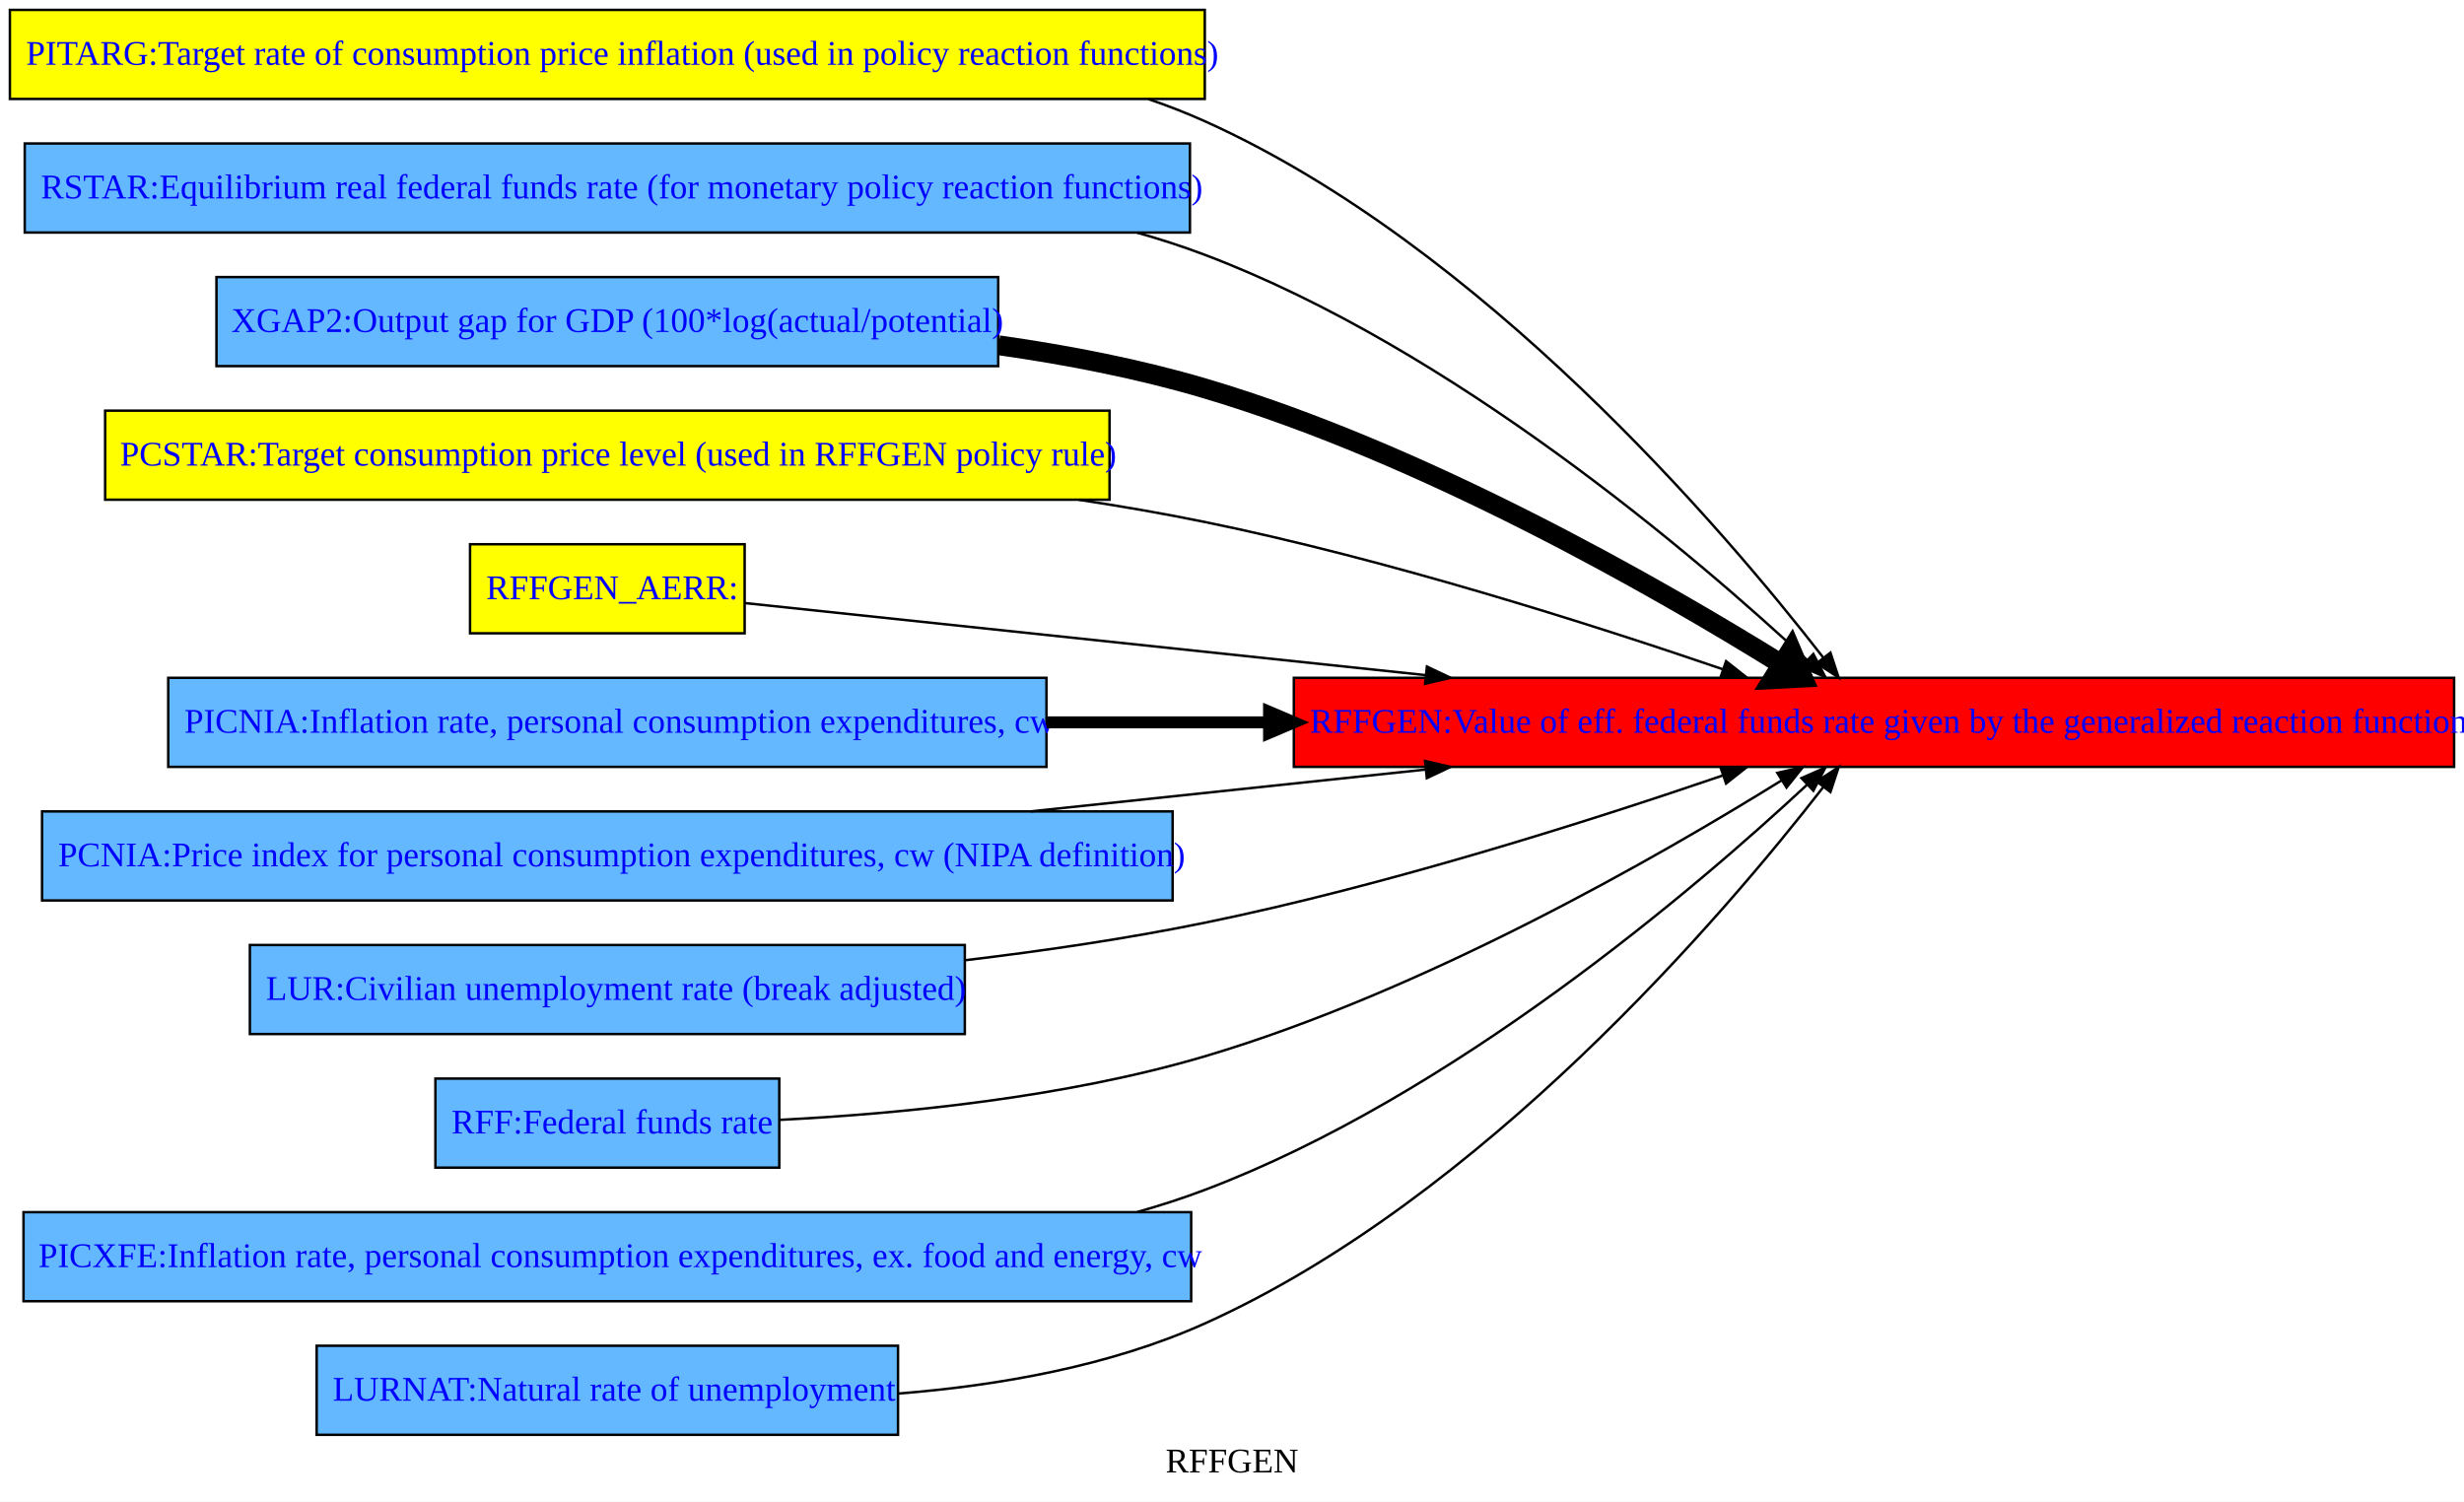
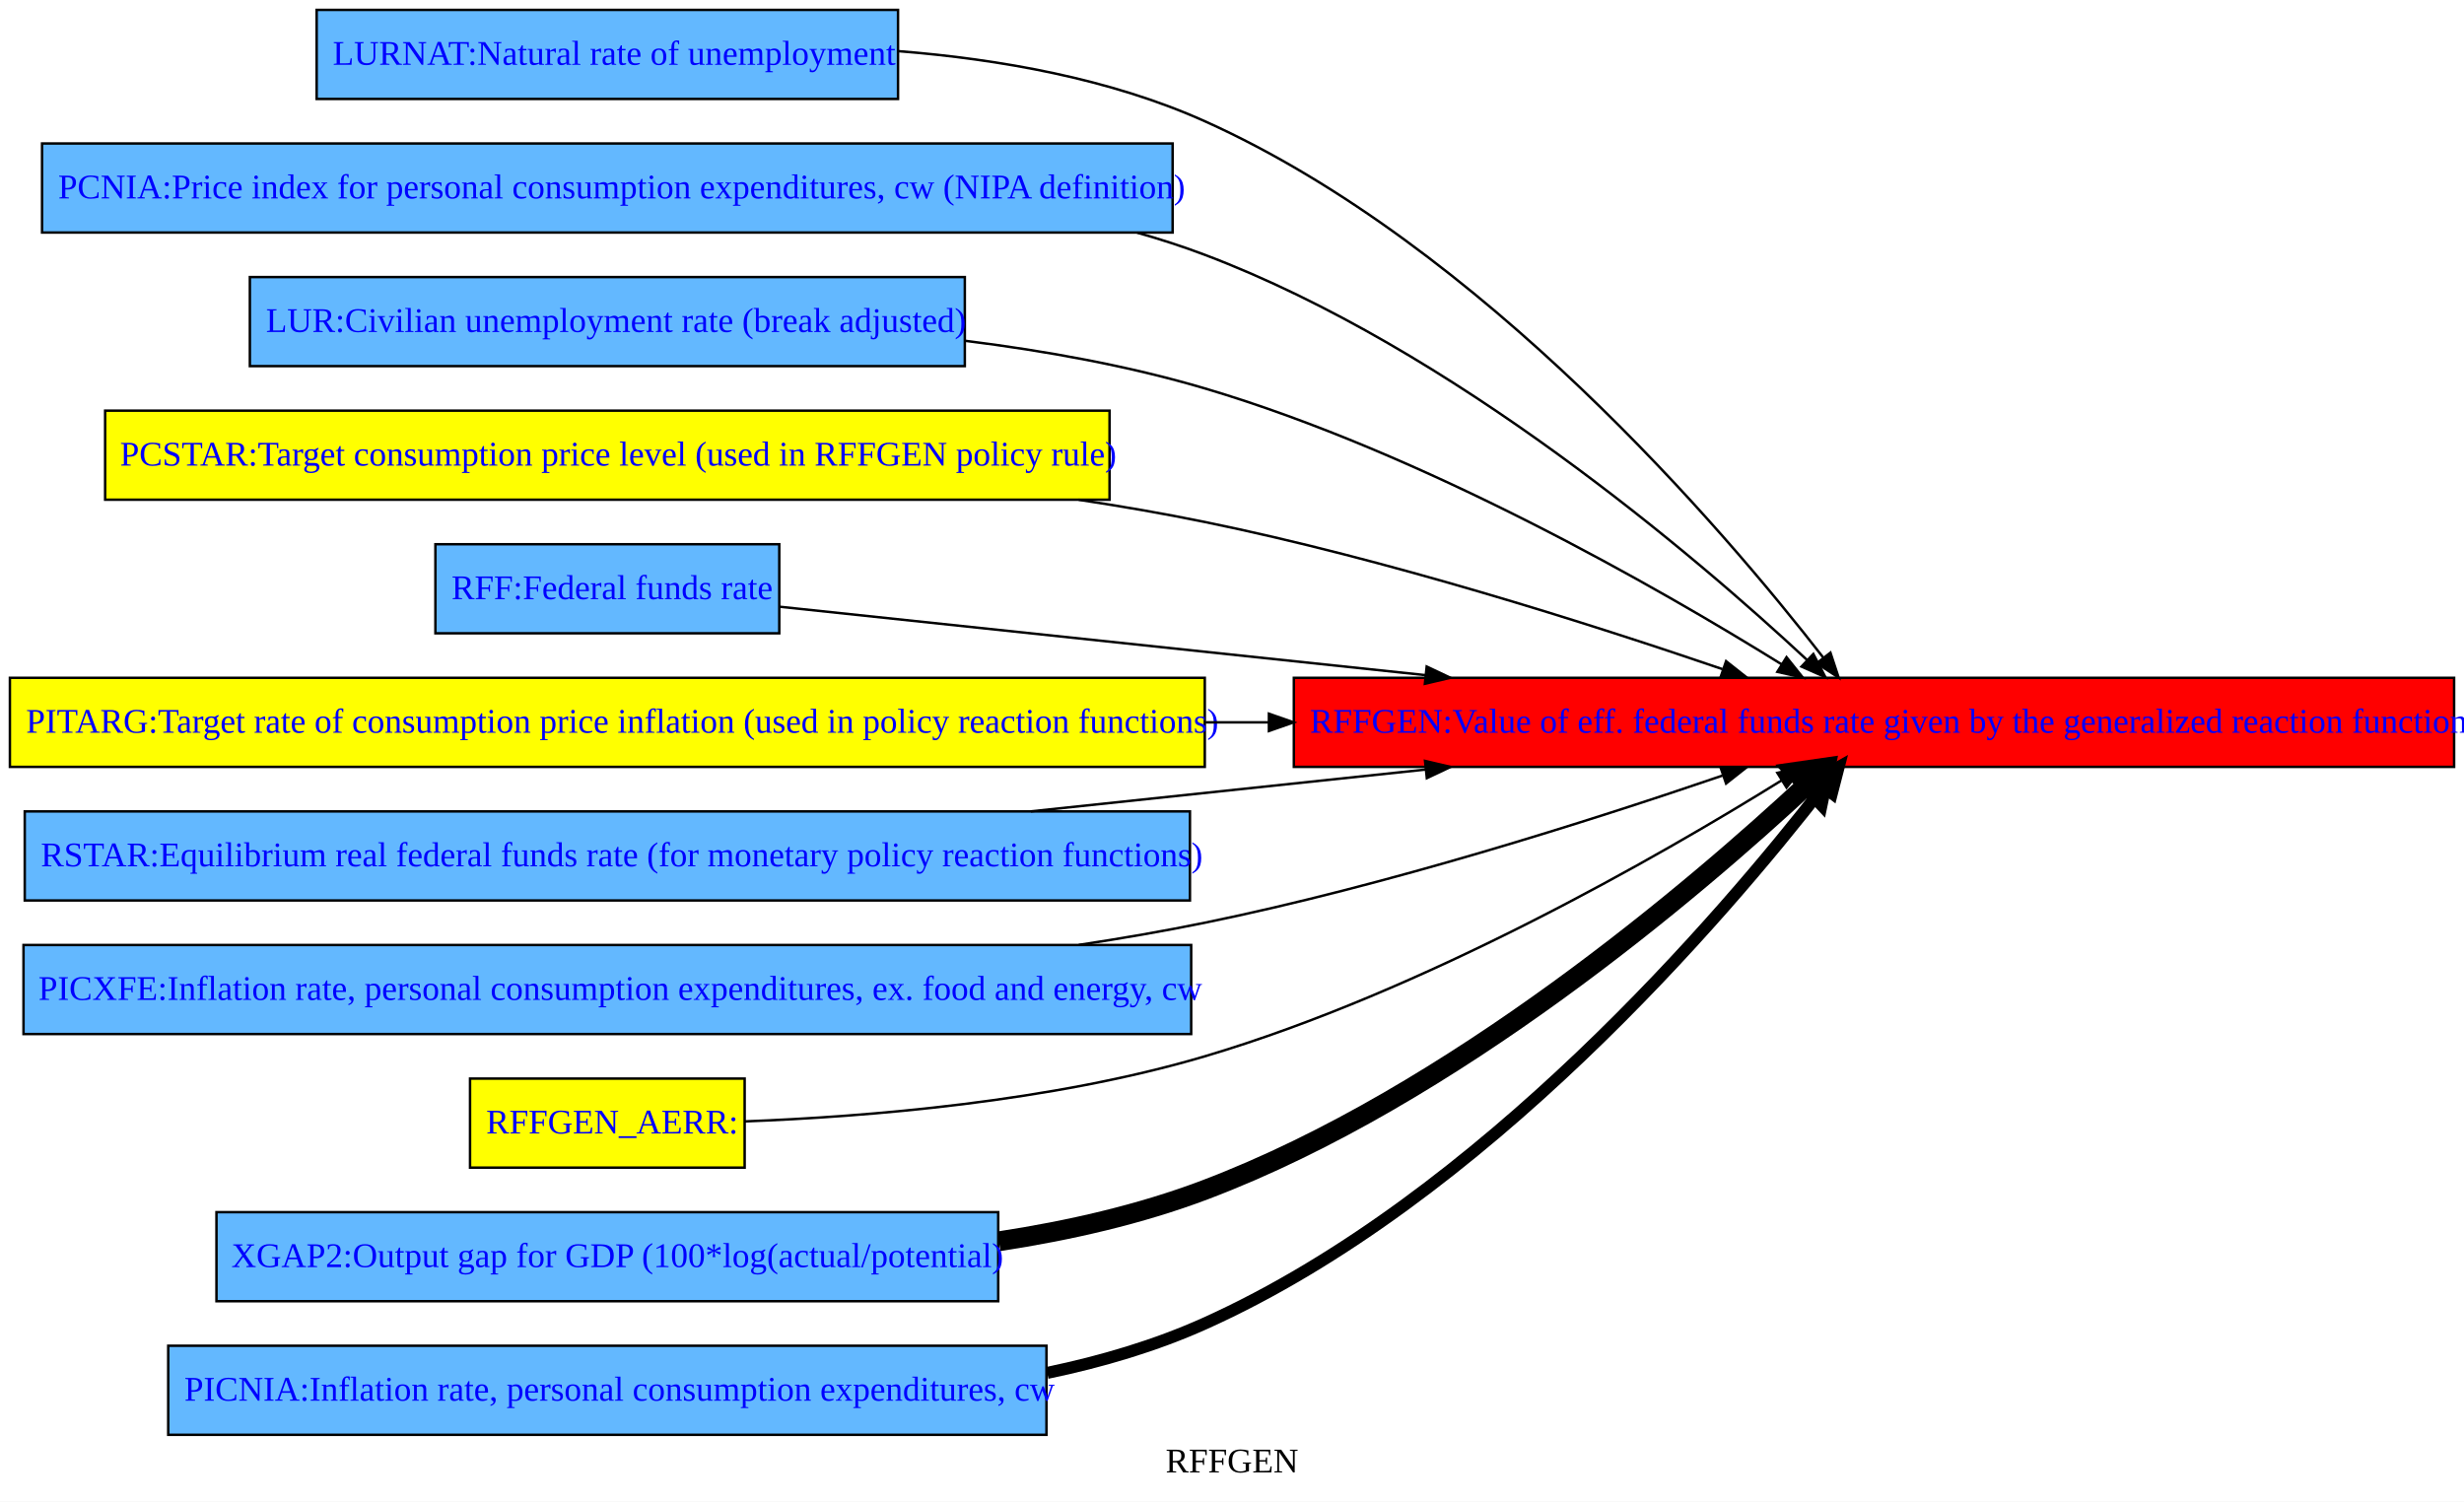
<svg xmlns="http://www.w3.org/2000/svg" xmlns:xlink="http://www.w3.org/1999/xlink" width="996pt" height="607pt" viewBox="0.00 0.00 996.00 607.00">
  <g id="graph0" class="graph" transform="scale(1 1) rotate(0) translate(4 603)">
-     <polygon fill="white" stroke="none" points="-4,4 -4,-603 992,-603 992,4 -4,4" />
+     <polygon fill="white" stroke="transparent" points="-4,4 -4,-603 992,-603 992,4 -4,4" />
    <text text-anchor="middle" x="494" y="-7.8" font-family="Times New Roman,serif" font-size="14.00">RFFGEN</text>
    <g id="node1" class="node">
      <g id="a_node1">
-         <a xlink:title="Target rate of consumption price inflation (used in policy reaction functions) Exogen">
-           <polygon fill="yellow" stroke="black" points="483,-599 0,-599 0,-563 483,-563 483,-599" />
-           <text text-anchor="start" x="6.5" y="-576.8" font-family="Times New Roman,serif" font-size="14.00" fill="blue">PITARG:Target rate of consumption price inflation (used in policy reaction functions)</text>
+         <a xlink:title="Natural rate of unemployment FRML &lt;Z&gt; LURNAT=LURNAT(-1)+LURNAT_AERR   $">
+           <polygon fill="#63b8ff" stroke="black" points="359,-599 124,-599 124,-563 359,-563 359,-599" />
+           <text text-anchor="start" x="130.5" y="-576.8" font-family="Times New Roman,serif" font-size="14.00" fill="blue">LURNAT:Natural rate of unemployment</text>
        </a>
      </g>
    </g>
-     <g id="node10" class="node">
-       <g id="a_node10">
+     <g id="node5" class="node">
+       <g id="a_node5">
        <a xlink:title="Value of eff. federal funds rate given by the generalized reaction function FRML &lt;Z&gt; RFFGEN=0.000000000000000000E+00+(0.000000000000000000E+00*RFF(-1)+0.000000000000000000E+00*RFF(-2)+0.000000000000000000E+00*RFF(-3)+0.000000000000000000E+00*RFF(-4))+(3.750000000000000000E-01*PICNIA+3.750000000000000000E-01*PICNIA(-1)+3.750000000000000000E-01*PICNIA(-2)+3.750000000000000000E-01*PICNIA(-3)+0.000000000000000000E+00*PICNIA(-4))+(5.000000000000000000E-01*XGAP2+0.000000000000000000E+00*XGAP2(-1)+0.000000000000000000E+00*XGAP2(-2)+0.000000000000000000E+00*XGAP2(-3)+0.000000000000000000E+00*XGAP2(-4))+(0.000000000000000000E+00*LUR+0.000000000000000000E+00*LUR(-1)+0.000000000000000000E+00*LUR(-2)+0.000000000000000000E+00*LUR(-3)+0.000000000000000000E+00*LUR(-4))+(0.000000000000000000E+00*PCNIA+0.000000000000000000E+00*PCNIA(-1)+0.000000000000000000E+00*PCNIA(-2)+0.000000000000000000E+00*PCNIA(-3)+0.000000000000000000E+00*PCNIA(-4))+(1.000000000000000000E+00*RSTAR+0.000000000000000000E+00*RSTAR(-1)+0.000000000000000000E+00*RSTAR(-2)+0.000000000000000000E+00*RSTAR(-3)+0.000000000000000000E+00*RSTAR(-4))+(-5.000000000000000000E-01*PITARG+0.000000000000000000E+00*PITARG(-1)+0.000000000000000000E+00*PITARG(-2)+0.000000000000000000E+00*PITARG(-3)+0.000000000000000000E+00*PITARG(-4))+(0.000000000000000000E+00*LURNAT+0.000000000000000000E+00*LURNAT(-1)+0.000000000000000000E+00*LURNAT(-2)+0.000000000000000000E+00*LURNAT(-3)+0.000000000000000000E+00*LURNAT(-4))+(0.000000000000000000E+00*PCSTAR+0.000000000000000000E+00*PCSTAR(-1)+0.000000000000000000E+00*PCSTAR(-2)+0.000000000000000000E+00*PCSTAR(-3)+0.000000000000000000E+00*PCSTAR(-4))+(0.000000000000000000E+00*PICXFE+0.000000000000000000E+00*PICXFE(-1)+0.000000000000000000E+00*PICXFE(-2)+0.000000000000000000E+00*PICXFE(-3)+0.000000000000000000E+00*PICXFE(-4))+RFFGEN_AERR   $">
          <polygon fill="red" stroke="black" points="988,-329 519,-329 519,-293 988,-293 988,-329" />
          <text text-anchor="start" x="525.5" y="-306.8" font-family="Times New Roman,serif" font-size="14.00" fill="blue">RFFGEN:Value of eff. federal funds rate given by the generalized reaction function</text>
        </a>
      </g>
    </g>
-     <g id="edge6" class="edge">
-       <g id="a_edge6">
-         <a xlink:href="bogus" xlink:title=" PITARG -&gt; RFFGEN Min. att. -1%  max: 3%">
-           <path fill="none" stroke="black" d="M460.2,-562.95C468,-560.29 475.62,-557.32 483,-554 595.11,-503.56 692.9,-388.83 733.05,-337.12" />
+     <g id="edge8" class="edge">
+       <g id="a_edge8">
+         <a xlink:href="bogus" xlink:title=" LURNAT -&gt; RFFGEN Min. att. -1%  max: 3%">
+           <path fill="none" stroke="black" d="M359.2,-582.32C399.83,-579.09 444.78,-571.2 483,-554 595.11,-503.56 692.9,-388.83 733.05,-337.12" />
          <polygon fill="black" stroke="black" points="735.9,-339.16 739.22,-329.09 730.35,-334.89 735.9,-339.16" />
        </a>
      </g>
    </g>
    <g id="node2" class="node">
      <g id="a_node2">
-         <a xlink:title="Equilibrium real federal funds rate (for monetary policy reaction functions) FRML &lt;Z&gt; RSTAR=RSTAR(-1)+.05*((RRFF-RSTAR(-1))*DRSTAR)+RSTAR_AERR   $">
-           <polygon fill="#63b8ff" stroke="black" points="477,-545 6,-545 6,-509 477,-509 477,-545" />
-           <text text-anchor="start" x="12.5" y="-522.8" font-family="Times New Roman,serif" font-size="14.00" fill="blue">RSTAR:Equilibrium real federal funds rate (for monetary policy reaction functions)</text>
+         <a xlink:title="Price index for personal consumption expenditures, cw (NIPA definition) FRML  &lt;&gt; PCNIA = PCNIA(-1)*EXP(PCNIA_AERR + PICNIA/400)  $">
+           <polygon fill="#63b8ff" stroke="black" points="470,-545 13,-545 13,-509 470,-509 470,-545" />
+           <text text-anchor="start" x="19.5" y="-522.8" font-family="Times New Roman,serif" font-size="14.00" fill="blue">PCNIA:Price index for personal consumption expenditures, cw (NIPA definition)</text>
        </a>
      </g>
    </g>
-     <g id="edge5" class="edge">
-       <g id="a_edge5">
-         <a xlink:href="bogus" xlink:title=" RSTAR -&gt; RFFGEN Min. att. -1%  max: 3%">
+     <g id="edge10" class="edge">
+       <g id="a_edge10">
+         <a xlink:href="bogus" xlink:title=" PCNIA -&gt; RFFGEN Min. att. -1%  max: 3%">
          <path fill="none" stroke="black" d="M455.69,-508.94C465.01,-506.31 474.16,-503.35 483,-500 583.3,-462.05 681.35,-378.19 726.57,-336.11" />
          <polygon fill="black" stroke="black" points="728.99,-338.64 733.88,-329.25 724.19,-333.54 728.99,-338.64" />
        </a>
      </g>
    </g>
    <g id="node3" class="node">
      <g id="a_node3">
-         <a xlink:title="Output gap for GDP (100*log(actual/potential) FRML  &lt;&gt; XGAP2=100*LOG(XGDO/XGDPT)+XGAP2_AERR  $">
-           <polygon fill="#63b8ff" stroke="black" points="399.5,-491 83.5,-491 83.5,-455 399.5,-455 399.5,-491" />
-           <text text-anchor="start" x="89.5" y="-468.8" font-family="Times New Roman,serif" font-size="14.00" fill="blue">XGAP2:Output gap for GDP (100*log(actual/potential)</text>
+         <a xlink:title="Civilian unemployment rate (break adjusted) FRML &lt;Z&gt; LUR=100*(1-LEH/LF)+LUR_AERR   $">
+           <polygon fill="#63b8ff" stroke="black" points="386,-491 97,-491 97,-455 386,-455 386,-491" />
+           <text text-anchor="start" x="103.5" y="-468.8" font-family="Times New Roman,serif" font-size="14.00" fill="blue">LUR:Civilian unemployment rate (break adjusted)</text>
        </a>
      </g>
    </g>
-     <g id="edge11" class="edge">
-       <g id="a_edge11">
-         <a xlink:href="bogus" xlink:title=" XGAP2 -&gt; RFFGEN Min. att. 56%  max: 96%">
-           <path fill="none" stroke="black" stroke-width="8" d="M399.67,-463.43C427.77,-459.45 456.51,-453.85 483,-446 571.51,-419.77 666.01,-365.59 716.21,-334.43" />
-           <polygon fill="black" stroke="black" stroke-width="8" points="720,-340.31 724.77,-329.08 712.58,-328.45 720,-340.31" />
+     <g id="edge2" class="edge">
+       <g id="a_edge2">
+         <a xlink:href="bogus" xlink:title=" LUR -&gt; RFFGEN Min. att. -1%  max: 3%">
+           <path fill="none" stroke="black" d="M386.27,-465.22C418.53,-461.18 452.28,-455.1 483,-446 571.51,-419.77 666.01,-365.59 716.21,-334.43" />
+           <polygon fill="black" stroke="black" points="718.15,-337.35 724.77,-329.08 714.43,-331.41 718.15,-337.35" />
        </a>
      </g>
    </g>
    <g id="node4" class="node">
      <g id="a_node4">
        <a xlink:title="Target consumption price level (used in RFFGEN policy rule) Exogen">
          <polygon fill="yellow" stroke="black" points="444.5,-437 38.5,-437 38.5,-401 444.5,-401 444.5,-437" />
          <text text-anchor="start" x="44.5" y="-414.8" font-family="Times New Roman,serif" font-size="14.00" fill="blue">PCSTAR:Target consumption price level (used in RFFGEN policy rule)</text>
        </a>
      </g>
    </g>
    <g id="edge9" class="edge">
      <g id="a_edge9">
        <a xlink:href="bogus" xlink:title=" PCSTAR -&gt; RFFGEN Min. att. -1%  max: 3%">
          <path fill="none" stroke="black" d="M432.06,-400.97C449.34,-398.35 466.54,-395.37 483,-392 556.22,-377.01 638.17,-351.01 692.27,-332.51" />
          <polygon fill="black" stroke="black" points="693.72,-335.72 702.04,-329.15 691.44,-329.1 693.72,-335.72" />
        </a>
      </g>
    </g>
-     <g id="node5" class="node">
-       <g id="a_node5">
-         <a xlink:title="RFFGEN_AERR Exogen">
-           <polygon fill="yellow" stroke="black" points="297,-383 186,-383 186,-347 297,-347 297,-383" />
-           <text text-anchor="start" x="192.5" y="-360.8" font-family="Times New Roman,serif" font-size="14.00" fill="blue">RFFGEN_AERR:</text>
+     <g id="node6" class="node">
+       <g id="a_node6">
+         <a xlink:title="Federal funds rate FRML &lt;Z&gt; RFF=(1-DMPTRSH)*(RECODE((RFFRULE)&gt;(RFFMIN),RFFRULE,RFFMIN))+DMPTRSH*(RECODE(((DMPTR(-1)*RFFRULE+(1-DMPTR(-1))*RFFMIN))&gt;(RFFMIN),(DMPTR(-1)*RFFRULE+(1-DMPTR(-1))*RFFMIN),RFFMIN))+RFF_AERR   $">
+           <polygon fill="#63b8ff" stroke="black" points="311,-383 172,-383 172,-347 311,-347 311,-383" />
+           <text text-anchor="start" x="178.5" y="-360.8" font-family="Times New Roman,serif" font-size="14.00" fill="blue">RFF:Federal funds rate</text>
+         </a>
+       </g>
+     </g>
+     <g id="edge1" class="edge">
+       <g id="a_edge1">
+         <a xlink:href="bogus" xlink:title=" RFF -&gt; RFFGEN Min. att. -1%  max: 2%">
+           <path fill="none" stroke="black" d="M311.02,-357.75C377.66,-350.69 481.78,-339.66 572.17,-330.09" />
+           <polygon fill="black" stroke="black" points="572.7,-333.56 582.28,-329.02 571.97,-326.6 572.7,-333.56" />
+         </a>
+       </g>
+     </g>
+     <g id="node7" class="node">
+       <g id="a_node7">
+         <a xlink:title="Target rate of consumption price inflation (used in policy reaction functions) Exogen">
+           <polygon fill="yellow" stroke="black" points="483,-329 0,-329 0,-293 483,-293 483,-329" />
+           <text text-anchor="start" x="6.5" y="-306.8" font-family="Times New Roman,serif" font-size="14.00" fill="blue">PITARG:Target rate of consumption price inflation (used in policy reaction functions)</text>
        </a>
      </g>
    </g>
    <g id="edge7" class="edge">
      <g id="a_edge7">
-         <a xlink:href="bogus" xlink:title=" RFFGEN_AERR -&gt; RFFGEN Min. att. -0%  max: 1%">
-           <path fill="none" stroke="black" d="M297.08,-359.22C362.41,-352.3 475.16,-340.36 572.13,-330.1" />
-           <polygon fill="black" stroke="black" points="572.79,-333.55 582.36,-329.01 572.05,-326.59 572.79,-333.55" />
+         <a xlink:href="bogus" xlink:title=" PITARG -&gt; RFFGEN Min. att. -1%  max: 3%">
+           <path fill="none" stroke="black" d="M483.31,-311C491.84,-311 500.39,-311 508.92,-311" />
+           <polygon fill="black" stroke="black" points="508.92,-314.5 518.92,-311 508.92,-307.5 508.92,-314.5" />
        </a>
      </g>
    </g>
-     <g id="node6" class="node">
-       <g id="a_node6">
-         <a xlink:title="Inflation rate, personal consumption expenditures, cw FRML &lt;Z&gt; PICNIA=PICXFE+0.0399*400*(LOG(PCER)-LOG(PCER(-1)))+0.0726*400*(LOG(PCFR)-LOG(PCFR(-1)))+PICNIA_AERR   $">
-           <polygon fill="#63b8ff" stroke="black" points="419,-329 64,-329 64,-293 419,-293 419,-329" />
-           <text text-anchor="start" x="70.5" y="-306.8" font-family="Times New Roman,serif" font-size="14.00" fill="blue">PICNIA:Inflation rate, personal consumption expenditures, cw</text>
+     <g id="node8" class="node">
+       <g id="a_node8">
+         <a xlink:title="Equilibrium real federal funds rate (for monetary policy reaction functions) FRML &lt;Z&gt; RSTAR=RSTAR(-1)+.05*((RRFF-RSTAR(-1))*DRSTAR)+RSTAR_AERR   $">
+           <polygon fill="#63b8ff" stroke="black" points="477,-275 6,-275 6,-239 477,-239 477,-275" />
+           <text text-anchor="start" x="12.5" y="-252.8" font-family="Times New Roman,serif" font-size="14.00" fill="blue">RSTAR:Equilibrium real federal funds rate (for monetary policy reaction functions)</text>
        </a>
      </g>
    </g>
    <g id="edge4" class="edge">
      <g id="a_edge4">
-         <a xlink:href="bogus" xlink:title=" PICNIA -&gt; RFFGEN Min. att. 4%  max: 49%">
-           <path fill="none" stroke="black" stroke-width="4.86" d="M419.08,-311C448.05,-311 478.5,-311 508.74,-311" />
-           <polygon fill="black" stroke="black" stroke-width="4.86" points="508.99,-315.26 518.99,-311 508.99,-306.75 508.99,-315.26" />
-         </a>
-       </g>
-     </g>
-     <g id="node7" class="node">
-       <g id="a_node7">
-         <a xlink:title="Price index for personal consumption expenditures, cw (NIPA definition) FRML  &lt;&gt; PCNIA = PCNIA(-1)*EXP(PCNIA_AERR + PICNIA/400)  $">
-           <polygon fill="#63b8ff" stroke="black" points="470,-275 13,-275 13,-239 470,-239 470,-275" />
-           <text text-anchor="start" x="19.5" y="-252.8" font-family="Times New Roman,serif" font-size="14.00" fill="blue">PCNIA:Price index for personal consumption expenditures, cw (NIPA definition)</text>
-         </a>
-       </g>
-     </g>
-     <g id="edge10" class="edge">
-       <g id="a_edge10">
-         <a xlink:href="bogus" xlink:title=" PCNIA -&gt; RFFGEN Min. att. -1%  max: 3%">
+         <a xlink:href="bogus" xlink:title=" RSTAR -&gt; RFFGEN Min. att. -1%  max: 3%">
          <path fill="none" stroke="black" d="M412.68,-275.02C463.97,-280.45 520.44,-286.43 572.36,-291.93" />
          <polygon fill="black" stroke="black" points="572.03,-295.41 582.34,-292.98 572.76,-288.45 572.03,-295.41" />
        </a>
      </g>
    </g>
-     <g id="node8" class="node">
-       <g id="a_node8">
-         <a xlink:title="Civilian unemployment rate (break adjusted) FRML &lt;Z&gt; LUR=100*(1-LEH/LF)+LUR_AERR   $">
-           <polygon fill="#63b8ff" stroke="black" points="386,-221 97,-221 97,-185 386,-185 386,-221" />
-           <text text-anchor="start" x="103.5" y="-198.8" font-family="Times New Roman,serif" font-size="14.00" fill="blue">LUR:Civilian unemployment rate (break adjusted)</text>
+     <g id="node9" class="node">
+       <g id="a_node9">
+         <a xlink:title="Inflation rate, personal consumption expenditures, ex. food and energy, cw FRML &lt;Z&gt; PICXFE=(0.671147437396*PICXFE(-1)+0.98*ZPICXFE+(1-0.98)*(1-0.671147437396)*PTR(-1)+0.00191485982247*400*LOG(QPCNIA(-1)/PCNIA(-1)))/(1+0.671147437396*0.98)+PICXFE_AERR   $">
+           <polygon fill="#63b8ff" stroke="black" points="477.5,-221 5.5,-221 5.5,-185 477.5,-185 477.5,-221" />
+           <text text-anchor="start" x="11.5" y="-198.8" font-family="Times New Roman,serif" font-size="14.00" fill="blue">PICXFE:Inflation rate, personal consumption expenditures, ex. food and energy, cw</text>
        </a>
      </g>
    </g>
-     <g id="edge1" class="edge">
-       <g id="a_edge1">
-         <a xlink:href="bogus" xlink:title=" LUR -&gt; RFFGEN Min. att. -1%  max: 3%">
-           <path fill="none" stroke="black" d="M386.23,-214.85C418.26,-218.68 451.92,-223.64 483,-230 556.22,-244.99 638.17,-270.99 692.27,-289.49" />
+     <g id="edge11" class="edge">
+       <g id="a_edge11">
+         <a xlink:href="bogus" xlink:title=" PICXFE -&gt; RFFGEN Min. att. -1%  max: 3%">
+           <path fill="none" stroke="black" d="M432.06,-221.03C449.34,-223.65 466.54,-226.63 483,-230 556.22,-244.99 638.17,-270.99 692.27,-289.49" />
          <polygon fill="black" stroke="black" points="691.44,-292.9 702.04,-292.85 693.72,-286.28 691.44,-292.9" />
        </a>
      </g>
    </g>
-     <g id="node9" class="node">
-       <g id="a_node9">
-         <a xlink:title="Federal funds rate FRML &lt;Z&gt; RFF=(1-DMPTRSH)*(RECODE((RFFRULE)&gt;(RFFMIN),RFFRULE,RFFMIN))+DMPTRSH*(RECODE(((DMPTR(-1)*RFFRULE+(1-DMPTR(-1))*RFFMIN))&gt;(RFFMIN),(DMPTR(-1)*RFFRULE+(1-DMPTR(-1))*RFFMIN),RFFMIN))+RFF_AERR   $">
-           <polygon fill="#63b8ff" stroke="black" points="311,-167 172,-167 172,-131 311,-131 311,-167" />
-           <text text-anchor="start" x="178.5" y="-144.8" font-family="Times New Roman,serif" font-size="14.00" fill="blue">RFF:Federal funds rate</text>
+     <g id="node10" class="node">
+       <g id="a_node10">
+         <a xlink:title="RFFGEN_AERR Exogen">
+           <polygon fill="yellow" stroke="black" points="297,-167 186,-167 186,-131 297,-131 297,-167" />
+           <text text-anchor="start" x="192.5" y="-144.8" font-family="Times New Roman,serif" font-size="14.00" fill="blue">RFFGEN_AERR:</text>
        </a>
      </g>
    </g>
-     <g id="edge3" class="edge">
-       <g id="a_edge3">
-         <a xlink:href="bogus" xlink:title=" RFF -&gt; RFFGEN Min. att. -1%  max: 2%">
-           <path fill="none" stroke="black" d="M311.15,-150.31C359.96,-152.78 426.6,-159.29 483,-176 571.51,-202.23 666.01,-256.41 716.21,-287.57" />
+     <g id="edge6" class="edge">
+       <g id="a_edge6">
+         <a xlink:href="bogus" xlink:title=" RFFGEN_AERR -&gt; RFFGEN Min. att. -0%  max: 1%">
+           <path fill="none" stroke="black" d="M297.07,-149.69C346.53,-151.58 420.96,-157.62 483,-176 571.51,-202.23 666.01,-256.41 716.21,-287.57" />
          <polygon fill="black" stroke="black" points="714.43,-290.59 724.77,-292.92 718.15,-284.65 714.43,-290.59" />
        </a>
      </g>
    </g>
    <g id="node11" class="node">
      <g id="a_node11">
-         <a xlink:title="Inflation rate, personal consumption expenditures, ex. food and energy, cw FRML &lt;Z&gt; PICXFE=(0.671147437396*PICXFE(-1)+0.98*ZPICXFE+(1-0.98)*(1-0.671147437396)*PTR(-1)+0.00191485982247*400*LOG(QPCNIA(-1)/PCNIA(-1)))/(1+0.671147437396*0.98)+PICXFE_AERR   $">
-           <polygon fill="#63b8ff" stroke="black" points="477.5,-113 5.5,-113 5.5,-77 477.5,-77 477.5,-113" />
-           <text text-anchor="start" x="11.5" y="-90.8" font-family="Times New Roman,serif" font-size="14.00" fill="blue">PICXFE:Inflation rate, personal consumption expenditures, ex. food and energy, cw</text>
+         <a xlink:title="Output gap for GDP (100*log(actual/potential) FRML  &lt;&gt; XGAP2=100*LOG(XGDO/XGDPT)+XGAP2_AERR  $">
+           <polygon fill="#63b8ff" stroke="black" points="399.5,-113 83.5,-113 83.5,-77 399.5,-77 399.5,-113" />
+           <text text-anchor="start" x="89.5" y="-90.8" font-family="Times New Roman,serif" font-size="14.00" fill="blue">XGAP2:Output gap for GDP (100*log(actual/potential)</text>
        </a>
      </g>
    </g>
-     <g id="edge8" class="edge">
-       <g id="a_edge8">
-         <a xlink:href="bogus" xlink:title=" PICXFE -&gt; RFFGEN Min. att. -1%  max: 3%">
-           <path fill="none" stroke="black" d="M455.69,-113.06C465.01,-115.69 474.16,-118.65 483,-122 583.3,-159.95 681.35,-243.81 726.57,-285.89" />
-           <polygon fill="black" stroke="black" points="724.19,-288.46 733.88,-292.75 728.99,-283.36 724.19,-288.46" />
+     <g id="edge3" class="edge">
+       <g id="a_edge3">
+         <a xlink:href="bogus" xlink:title=" XGAP2 -&gt; RFFGEN Min. att. 56%  max: 96%">
+           <path fill="none" stroke="black" stroke-width="8" d="M399.79,-101.23C428.08,-105.54 456.87,-112.11 483,-122 583.3,-159.95 681.35,-243.81 726.57,-285.89" />
+           <polygon fill="black" stroke="black" stroke-width="8" points="721.8,-291.01 733.88,-292.75 731.38,-280.8 721.8,-291.01" />
        </a>
      </g>
    </g>
    <g id="node12" class="node">
      <g id="a_node12">
-         <a xlink:title="Natural rate of unemployment FRML &lt;Z&gt; LURNAT=LURNAT(-1)+LURNAT_AERR   $">
-           <polygon fill="#63b8ff" stroke="black" points="359,-59 124,-59 124,-23 359,-23 359,-59" />
-           <text text-anchor="start" x="130.5" y="-36.8" font-family="Times New Roman,serif" font-size="14.00" fill="blue">LURNAT:Natural rate of unemployment</text>
+         <a xlink:title="Inflation rate, personal consumption expenditures, cw FRML &lt;Z&gt; PICNIA=PICXFE+0.0399*400*(LOG(PCER)-LOG(PCER(-1)))+0.0726*400*(LOG(PCFR)-LOG(PCFR(-1)))+PICNIA_AERR   $">
+           <polygon fill="#63b8ff" stroke="black" points="419,-59 64,-59 64,-23 419,-23 419,-59" />
+           <text text-anchor="start" x="70.5" y="-36.8" font-family="Times New Roman,serif" font-size="14.00" fill="blue">PICNIA:Inflation rate, personal consumption expenditures, cw</text>
        </a>
      </g>
    </g>
-     <g id="edge2" class="edge">
-       <g id="a_edge2">
-         <a xlink:href="bogus" xlink:title=" LURNAT -&gt; RFFGEN Min. att. -1%  max: 3%">
-           <path fill="none" stroke="black" d="M359.2,-39.68C399.83,-42.91 444.78,-50.8 483,-68 595.11,-118.44 692.9,-233.17 733.05,-284.88" />
-           <polygon fill="black" stroke="black" points="730.35,-287.11 739.22,-292.91 735.9,-282.84 730.35,-287.11" />
+     <g id="edge5" class="edge">
+       <g id="a_edge5">
+         <a xlink:href="bogus" xlink:title=" PICNIA -&gt; RFFGEN Min. att. 4%  max: 49%">
+           <path fill="none" stroke="black" stroke-width="4.86" d="M419.31,-48.03C441.32,-52.6 463.08,-59.04 483,-68 595.11,-118.44 692.9,-233.17 733.05,-284.88" />
+           <polygon fill="black" stroke="black" stroke-width="4.86" points="729.75,-287.57 739.22,-292.91 736.5,-282.38 729.75,-287.57" />
        </a>
      </g>
    </g>
  </g>
</svg>
